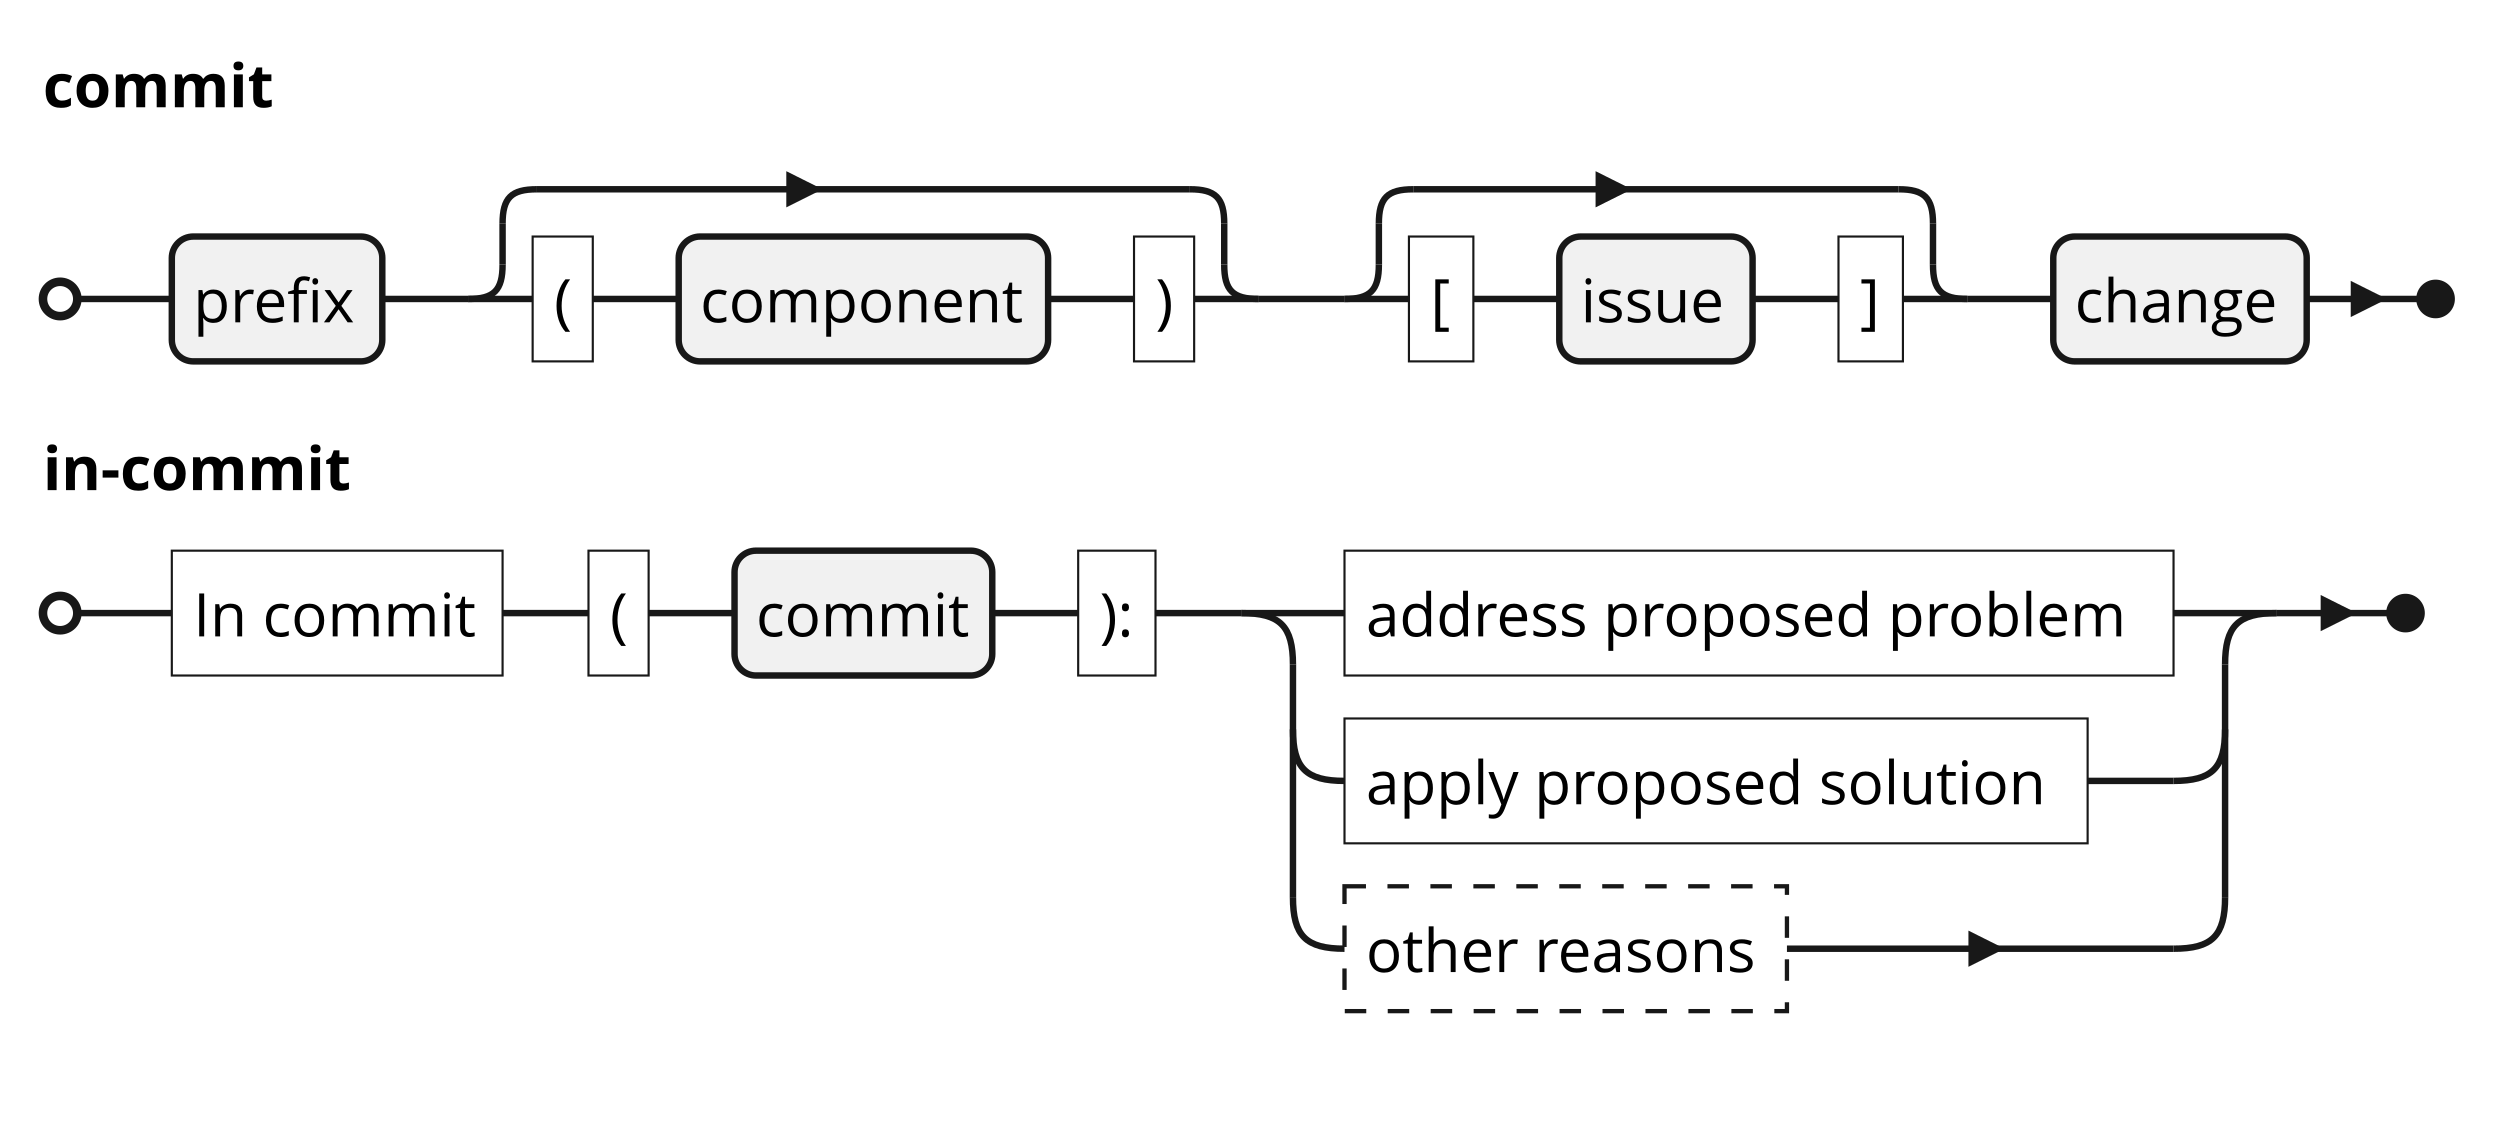
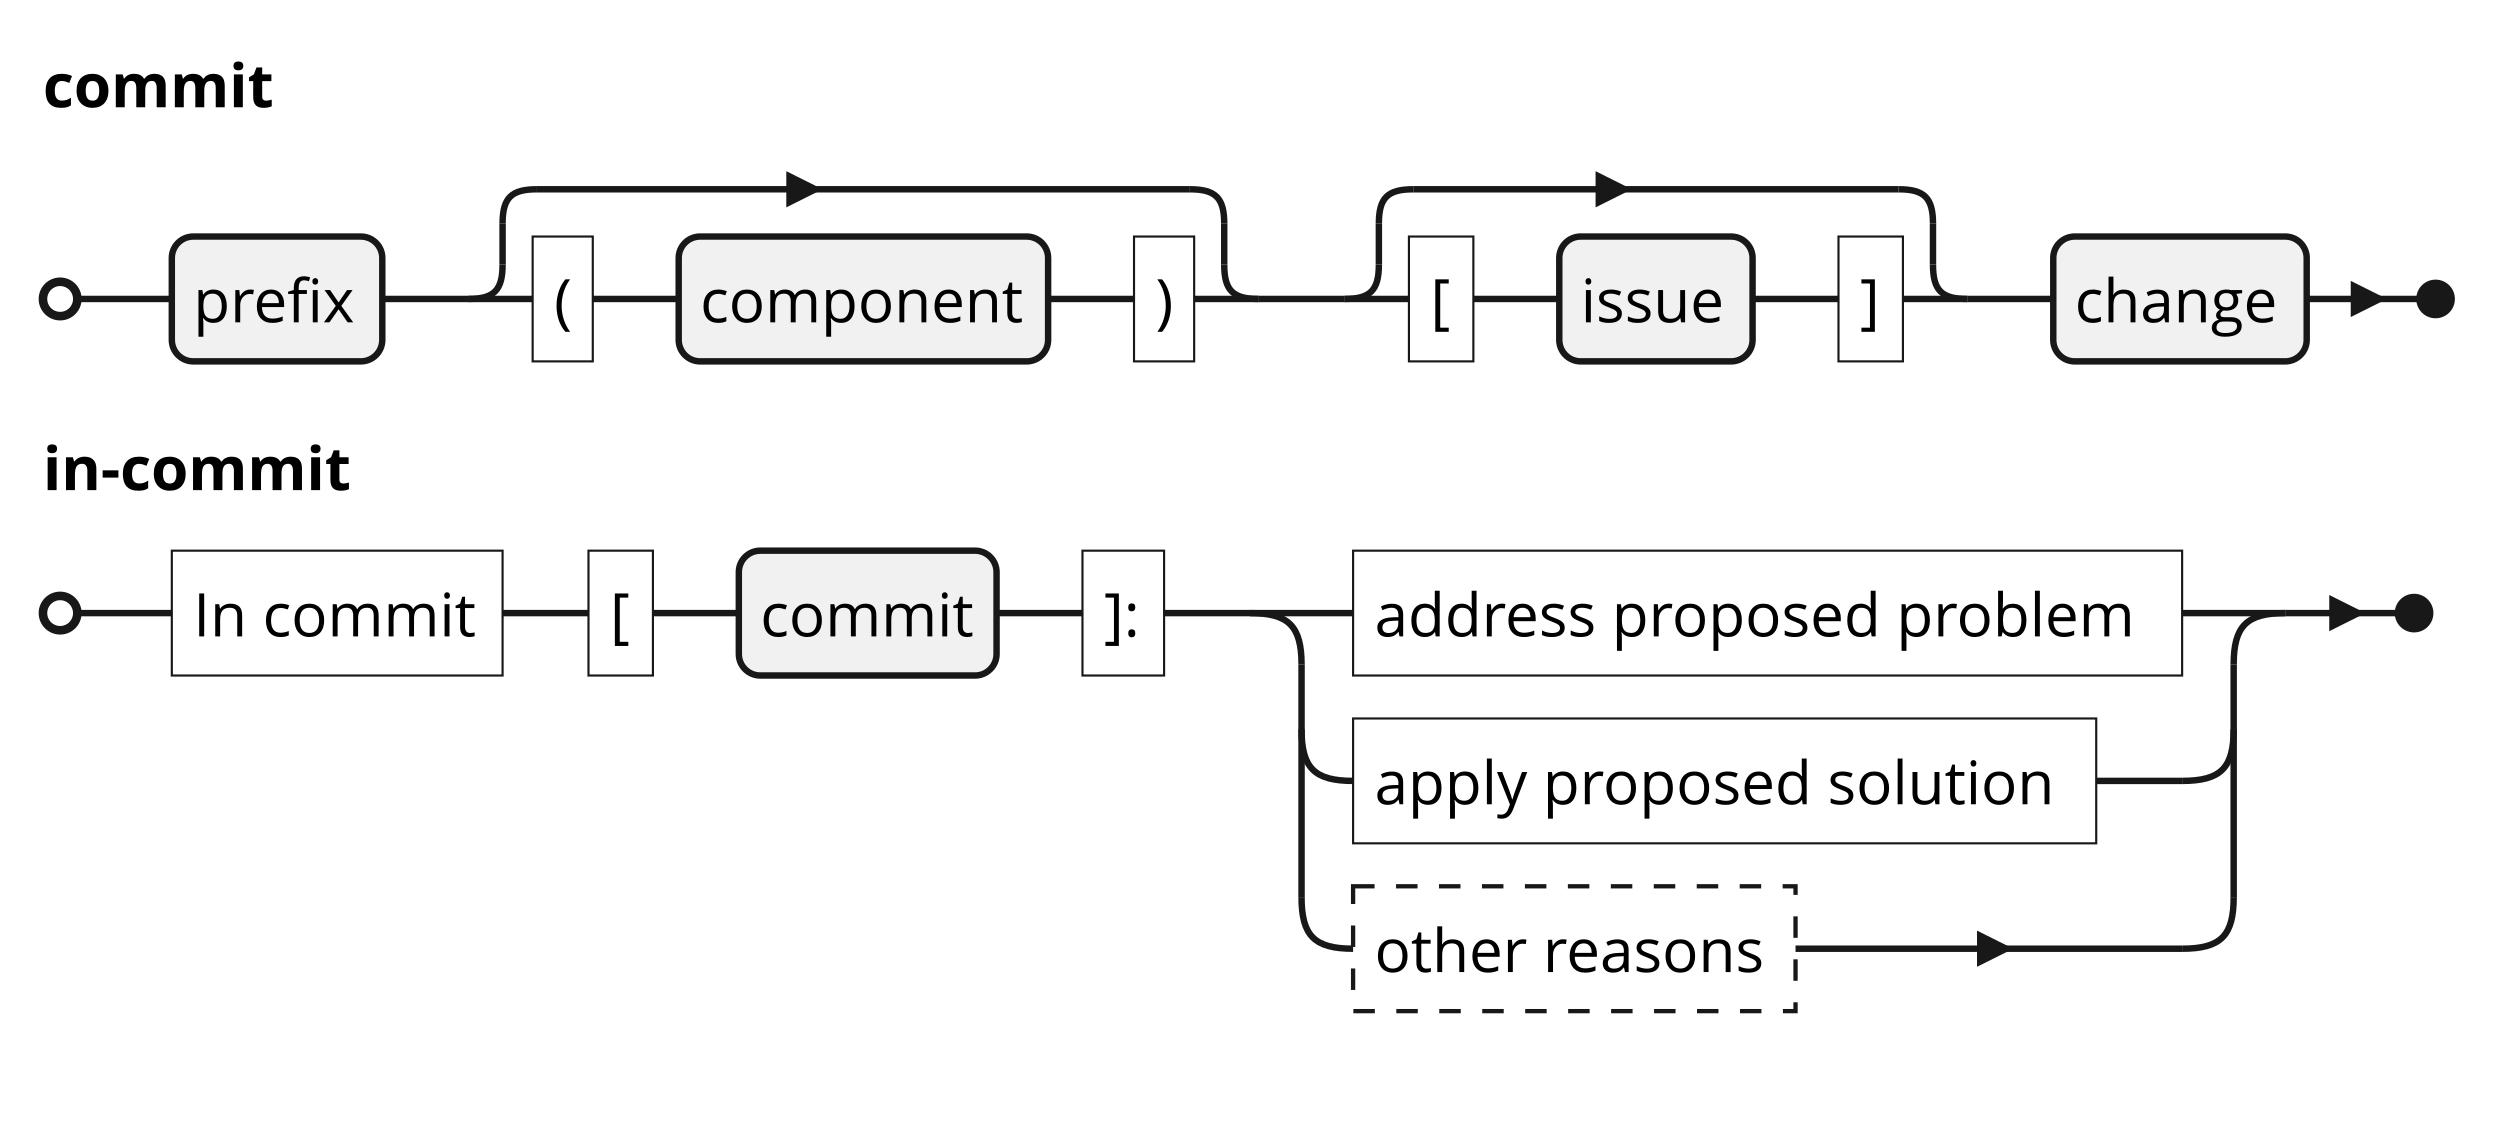
<svg xmlns="http://www.w3.org/2000/svg" contentStyleType="text/css" height="262px" preserveAspectRatio="none" style="width:582px;height:262px;background:#FFFFFF;" version="1.1" viewBox="0 0 582 262" width="582px" zoomAndPan="magnify">
  <defs />
  <g>
    <text fill="#000000" font-family="Open Sans" font-size="14" font-weight="bold" lengthAdjust="spacing" textLength="52.625" x="10" y="24.964">commit</text>
    <line style="stroke:#181818;stroke-width:1.5;" x1="40" x2="40" y1="69.598" y2="69.598" />
    <rect fill="#F1F1F1" height="29.065" rx="5" ry="5" style="stroke:#181818;stroke-width:1.5;" width="49" x="40" y="55.065" />
    <text fill="#000000" font-family="Open Sans" font-size="14" lengthAdjust="spacing" textLength="39" x="45" y="75.029">prefix</text>
    <line style="stroke:#181818;stroke-width:1.5;" x1="89" x2="109" y1="69.598" y2="69.598" />
    <path d="M117,61.598 C117,67.598 115,69.598 109,69.598 " fill="none" style="stroke:#181818;stroke-width:1.5;" />
    <line style="stroke:#181818;stroke-width:1.5;" x1="117" x2="117" y1="52.065" y2="61.598" />
    <path d="M117,52.065 C117,46.065 119,44.065 125,44.065 " fill="none" style="stroke:#181818;stroke-width:1.5;" />
    <line style="stroke:#181818;stroke-width:1.5;" x1="125" x2="277" y1="44.065" y2="44.065" />
    <path d="M183.8,44.065 L183.8,41.065 L189.8,44.065 L183.8,47.065 L183.8,44.065 " fill="#181818" style="stroke:#181818;stroke-width:1.5;" />
    <path d="M285,61.598 C285,67.598 287,69.598 293,69.598 " fill="none" style="stroke:#181818;stroke-width:1.5;" />
    <line style="stroke:#181818;stroke-width:1.5;" x1="285" x2="285" y1="52.065" y2="61.598" />
    <path d="M277,44.065 C283,44.065 285,46.065 285,52.065 " fill="none" style="stroke:#181818;stroke-width:1.5;" />
    <line style="stroke:#181818;stroke-width:1.5;" x1="109" x2="124" y1="69.598" y2="69.598" />
    <line style="stroke:#181818;stroke-width:1.5;" x1="278" x2="293" y1="69.598" y2="69.598" />
    <line style="stroke:#181818;stroke-width:1.5;" x1="124" x2="124" y1="69.598" y2="69.598" />
    <rect fill="none" height="29.065" style="stroke:#181818;stroke-width:0.5;" width="14" x="124" y="55.065" />
    <text fill="#000000" font-family="Open Sans" font-size="14" lengthAdjust="spacing" textLength="4" x="129" y="75.029">(</text>
    <line style="stroke:#181818;stroke-width:1.5;" x1="138" x2="158" y1="69.598" y2="69.598" />
    <rect fill="#F1F1F1" height="29.065" rx="5" ry="5" style="stroke:#181818;stroke-width:1.5;" width="86" x="158" y="55.065" />
    <text fill="#000000" font-family="Open Sans" font-size="14" lengthAdjust="spacing" textLength="76" x="163" y="75.029">component</text>
    <line style="stroke:#181818;stroke-width:1.5;" x1="244" x2="264" y1="69.598" y2="69.598" />
    <rect fill="none" height="29.065" style="stroke:#181818;stroke-width:0.5;" width="14" x="264" y="55.065" />
    <text fill="#000000" font-family="Open Sans" font-size="14" lengthAdjust="spacing" textLength="4" x="269" y="75.029">)</text>
    <line style="stroke:#181818;stroke-width:1.5;" x1="293" x2="313" y1="69.598" y2="69.598" />
    <path d="M321,61.598 C321,67.598 319,69.598 313,69.598 " fill="none" style="stroke:#181818;stroke-width:1.5;" />
    <line style="stroke:#181818;stroke-width:1.5;" x1="321" x2="321" y1="52.065" y2="61.598" />
    <path d="M321,52.065 C321,46.065 323,44.065 329,44.065 " fill="none" style="stroke:#181818;stroke-width:1.5;" />
    <line style="stroke:#181818;stroke-width:1.5;" x1="329" x2="442" y1="44.065" y2="44.065" />
    <path d="M372.2,44.065 L372.2,41.065 L378.2,44.065 L372.2,47.065 L372.2,44.065 " fill="#181818" style="stroke:#181818;stroke-width:1.5;" />
    <path d="M450,61.598 C450,67.598 452,69.598 458,69.598 " fill="none" style="stroke:#181818;stroke-width:1.5;" />
    <line style="stroke:#181818;stroke-width:1.5;" x1="450" x2="450" y1="52.065" y2="61.598" />
    <path d="M442,44.065 C448,44.065 450,46.065 450,52.065 " fill="none" style="stroke:#181818;stroke-width:1.5;" />
    <line style="stroke:#181818;stroke-width:1.5;" x1="313" x2="328" y1="69.598" y2="69.598" />
    <line style="stroke:#181818;stroke-width:1.5;" x1="443" x2="458" y1="69.598" y2="69.598" />
    <line style="stroke:#181818;stroke-width:1.5;" x1="328" x2="328" y1="69.598" y2="69.598" />
    <rect fill="none" height="29.065" style="stroke:#181818;stroke-width:0.5;" width="15" x="328" y="55.065" />
    <text fill="#000000" font-family="Open Sans" font-size="14" lengthAdjust="spacing" textLength="5" x="333" y="75.029">[</text>
    <line style="stroke:#181818;stroke-width:1.5;" x1="343" x2="363" y1="69.598" y2="69.598" />
    <rect fill="#F1F1F1" height="29.065" rx="5" ry="5" style="stroke:#181818;stroke-width:1.5;" width="45" x="363" y="55.065" />
    <text fill="#000000" font-family="Open Sans" font-size="14" lengthAdjust="spacing" textLength="35" x="368" y="75.029">issue</text>
    <line style="stroke:#181818;stroke-width:1.5;" x1="408" x2="428" y1="69.598" y2="69.598" />
    <rect fill="none" height="29.065" style="stroke:#181818;stroke-width:0.5;" width="15" x="428" y="55.065" />
    <text fill="#000000" font-family="Open Sans" font-size="14" lengthAdjust="spacing" textLength="5" x="433" y="75.029">]</text>
    <line style="stroke:#181818;stroke-width:1.5;" x1="458" x2="478" y1="69.598" y2="69.598" />
    <rect fill="#F1F1F1" height="29.065" rx="5" ry="5" style="stroke:#181818;stroke-width:1.5;" width="59" x="478" y="55.065" />
    <text fill="#000000" font-family="Open Sans" font-size="14" lengthAdjust="spacing" textLength="49" x="483" y="75.029">change</text>
    <ellipse cx="14" cy="69.598" fill="none" rx="4" ry="4" style="stroke:#181818;stroke-width:2.0;" />
    <ellipse cx="567" cy="69.598" fill="#181818" rx="4" ry="4" style="stroke:#181818;stroke-width:1.0;" />
    <line style="stroke:#181818;stroke-width:1.5;" x1="18" x2="40" y1="69.598" y2="69.598" />
    <line style="stroke:#181818;stroke-width:1.5;" x1="537" x2="563" y1="69.598" y2="69.598" />
    <path d="M548,69.598 L548,66.598 L554,69.598 L548,72.598 L548,69.598 " fill="#181818" style="stroke:#181818;stroke-width:1.5;" />
    <text fill="#000000" font-family="Open Sans" font-size="14" font-weight="bold" lengthAdjust="spacing" textLength="71.938" x="10" y="114.095">in-commit</text>
    <line style="stroke:#181818;stroke-width:1.5;" x1="40" x2="40" y1="142.729" y2="142.729" />
    <rect fill="none" height="29.065" style="stroke:#181818;stroke-width:0.5;" width="77" x="40" y="128.196" />
    <text fill="#000000" font-family="Open Sans" font-size="14" lengthAdjust="spacing" textLength="67" x="45" y="148.16">In commit</text>
    <line style="stroke:#181818;stroke-width:1.5;" x1="117" x2="137" y1="142.729" y2="142.729" />
-     <rect fill="none" height="29.065" style="stroke:#181818;stroke-width:0.5;" width="14" x="137" y="128.196" />
-     <text fill="#000000" font-family="Open Sans" font-size="14" lengthAdjust="spacing" textLength="4" x="142" y="148.16">(</text>
-     <line style="stroke:#181818;stroke-width:1.5;" x1="151" x2="171" y1="142.729" y2="142.729" />
-     <rect fill="#F1F1F1" height="29.065" rx="5" ry="5" style="stroke:#181818;stroke-width:1.5;" width="60" x="171" y="128.196" />
-     <text fill="#000000" font-family="Open Sans" font-size="14" lengthAdjust="spacing" textLength="50" x="176" y="148.16">commit</text>
-     <line style="stroke:#181818;stroke-width:1.5;" x1="231" x2="251" y1="142.729" y2="142.729" />
-     <rect fill="none" height="29.065" style="stroke:#181818;stroke-width:0.5;" width="18" x="251" y="128.196" />
-     <text fill="#000000" font-family="Open Sans" font-size="14" lengthAdjust="spacing" textLength="8" x="256" y="148.16">):</text>
-     <line style="stroke:#181818;stroke-width:1.5;" x1="269" x2="289" y1="142.729" y2="142.729" />
-     <rect fill="none" height="29.065" style="stroke:#181818;stroke-width:0.5;" width="193" x="313" y="128.196" />
-     <text fill="#000000" font-family="Open Sans" font-size="14" lengthAdjust="spacing" textLength="183" x="318" y="148.16">address proposed problem</text>
-     <line style="stroke:#181818;stroke-width:1.5;" x1="289" x2="313" y1="142.729" y2="142.729" />
-     <line style="stroke:#181818;stroke-width:1.5;" x1="506" x2="530" y1="142.729" y2="142.729" />
-     <rect fill="none" height="29.065" style="stroke:#181818;stroke-width:0.5;" width="173" x="313" y="167.262" />
-     <text fill="#000000" font-family="Open Sans" font-size="14" lengthAdjust="spacing" textLength="163" x="318" y="187.226">apply proposed solution</text>
-     <path d="M301,169.794 C301,178.794 304,181.794 313,181.794 " fill="none" style="stroke:#181818;stroke-width:1.5;" />
-     <line style="stroke:#181818;stroke-width:1.5;" x1="486" x2="506" y1="181.794" y2="181.794" />
-     <path d="M518,169.794 C518,178.794 515,181.794 506,181.794 " fill="none" style="stroke:#181818;stroke-width:1.5;" />
-     <rect fill="none" height="29.065" style="stroke:#181818;stroke-width:1.0;stroke-dasharray:5.0,5.0;" width="103" x="313" y="206.327" />
-     <text fill="#000000" font-family="Open Sans" font-size="14" lengthAdjust="spacing" textLength="93" x="318" y="226.291">other reasons</text>
-     <line style="stroke:#181818;stroke-width:1.5;" x1="416" x2="506" y1="220.86" y2="220.86" />
-     <path d="M459,220.86 L459,217.86 L465,220.86 L459,223.86 L459,220.86 " fill="#181818" style="stroke:#181818;stroke-width:1.5;" />
-     <path d="M301,208.86 C301,217.86 304,220.86 313,220.86 " fill="none" style="stroke:#181818;stroke-width:1.5;" />
-     <line style="stroke:#181818;stroke-width:1.5;" x1="301" x2="301" y1="154.729" y2="208.86" />
-     <path d="M289,142.729 C298,142.729 301,145.729 301,154.729 " fill="none" style="stroke:#181818;stroke-width:1.5;" />
-     <path d="M518,208.86 C518,217.86 515,220.86 506,220.86 " fill="none" style="stroke:#181818;stroke-width:1.5;" />
-     <line style="stroke:#181818;stroke-width:1.5;" x1="518" x2="518" y1="154.729" y2="208.86" />
-     <path d="M518,154.729 C518,145.729 521,142.729 530,142.729 " fill="none" style="stroke:#181818;stroke-width:1.5;" />
+     <rect fill="none" height="29.065" style="stroke:#181818;stroke-width:0.5;" width="15" x="137" y="128.196" />
+     <text fill="#000000" font-family="Open Sans" font-size="14" lengthAdjust="spacing" textLength="5" x="142" y="148.16">[</text>
+     <line style="stroke:#181818;stroke-width:1.5;" x1="152" x2="172" y1="142.729" y2="142.729" />
+     <rect fill="#F1F1F1" height="29.065" rx="5" ry="5" style="stroke:#181818;stroke-width:1.5;" width="60" x="172" y="128.196" />
+     <text fill="#000000" font-family="Open Sans" font-size="14" lengthAdjust="spacing" textLength="50" x="177" y="148.16">commit</text>
+     <line style="stroke:#181818;stroke-width:1.5;" x1="232" x2="252" y1="142.729" y2="142.729" />
+     <rect fill="none" height="29.065" style="stroke:#181818;stroke-width:0.5;" width="19" x="252" y="128.196" />
+     <text fill="#000000" font-family="Open Sans" font-size="14" lengthAdjust="spacing" textLength="9" x="257" y="148.16">]:</text>
+     <line style="stroke:#181818;stroke-width:1.5;" x1="271" x2="291" y1="142.729" y2="142.729" />
+     <rect fill="none" height="29.065" style="stroke:#181818;stroke-width:0.5;" width="193" x="315" y="128.196" />
+     <text fill="#000000" font-family="Open Sans" font-size="14" lengthAdjust="spacing" textLength="183" x="320" y="148.16">address proposed problem</text>
+     <line style="stroke:#181818;stroke-width:1.5;" x1="291" x2="315" y1="142.729" y2="142.729" />
+     <line style="stroke:#181818;stroke-width:1.5;" x1="508" x2="532" y1="142.729" y2="142.729" />
+     <rect fill="none" height="29.065" style="stroke:#181818;stroke-width:0.5;" width="173" x="315" y="167.262" />
+     <text fill="#000000" font-family="Open Sans" font-size="14" lengthAdjust="spacing" textLength="163" x="320" y="187.226">apply proposed solution</text>
+     <path d="M303,169.794 C303,178.794 306,181.794 315,181.794 " fill="none" style="stroke:#181818;stroke-width:1.5;" />
+     <line style="stroke:#181818;stroke-width:1.5;" x1="488" x2="508" y1="181.794" y2="181.794" />
+     <path d="M520,169.794 C520,178.794 517,181.794 508,181.794 " fill="none" style="stroke:#181818;stroke-width:1.5;" />
+     <rect fill="none" height="29.065" style="stroke:#181818;stroke-width:1.0;stroke-dasharray:5.0,5.0;" width="103" x="315" y="206.327" />
+     <text fill="#000000" font-family="Open Sans" font-size="14" lengthAdjust="spacing" textLength="93" x="320" y="226.291">other reasons</text>
+     <line style="stroke:#181818;stroke-width:1.5;" x1="418" x2="508" y1="220.86" y2="220.86" />
+     <path d="M461,220.86 L461,217.86 L467,220.86 L461,223.86 L461,220.86 " fill="#181818" style="stroke:#181818;stroke-width:1.5;" />
+     <path d="M303,208.86 C303,217.86 306,220.86 315,220.86 " fill="none" style="stroke:#181818;stroke-width:1.5;" />
+     <line style="stroke:#181818;stroke-width:1.5;" x1="303" x2="303" y1="154.729" y2="208.86" />
+     <path d="M291,142.729 C300,142.729 303,145.729 303,154.729 " fill="none" style="stroke:#181818;stroke-width:1.5;" />
+     <path d="M520,208.86 C520,217.86 517,220.86 508,220.86 " fill="none" style="stroke:#181818;stroke-width:1.5;" />
+     <line style="stroke:#181818;stroke-width:1.5;" x1="520" x2="520" y1="154.729" y2="208.86" />
+     <path d="M520,154.729 C520,145.729 523,142.729 532,142.729 " fill="none" style="stroke:#181818;stroke-width:1.5;" />
    <ellipse cx="14" cy="142.729" fill="none" rx="4" ry="4" style="stroke:#181818;stroke-width:2.0;" />
-     <ellipse cx="560" cy="142.729" fill="#181818" rx="4" ry="4" style="stroke:#181818;stroke-width:1.0;" />
+     <ellipse cx="562" cy="142.729" fill="#181818" rx="4" ry="4" style="stroke:#181818;stroke-width:1.0;" />
    <line style="stroke:#181818;stroke-width:1.5;" x1="18" x2="40" y1="142.729" y2="142.729" />
-     <line style="stroke:#181818;stroke-width:1.5;" x1="530" x2="556" y1="142.729" y2="142.729" />
-     <path d="M541,142.729 L541,139.729 L547,142.729 L541,145.729 L541,142.729 " fill="#181818" style="stroke:#181818;stroke-width:1.5;" />
+     <line style="stroke:#181818;stroke-width:1.5;" x1="532" x2="558" y1="142.729" y2="142.729" />
+     <path d="M543,142.729 L543,139.729 L549,142.729 L543,145.729 L543,142.729 " fill="#181818" style="stroke:#181818;stroke-width:1.5;" />
  </g>
</svg>
